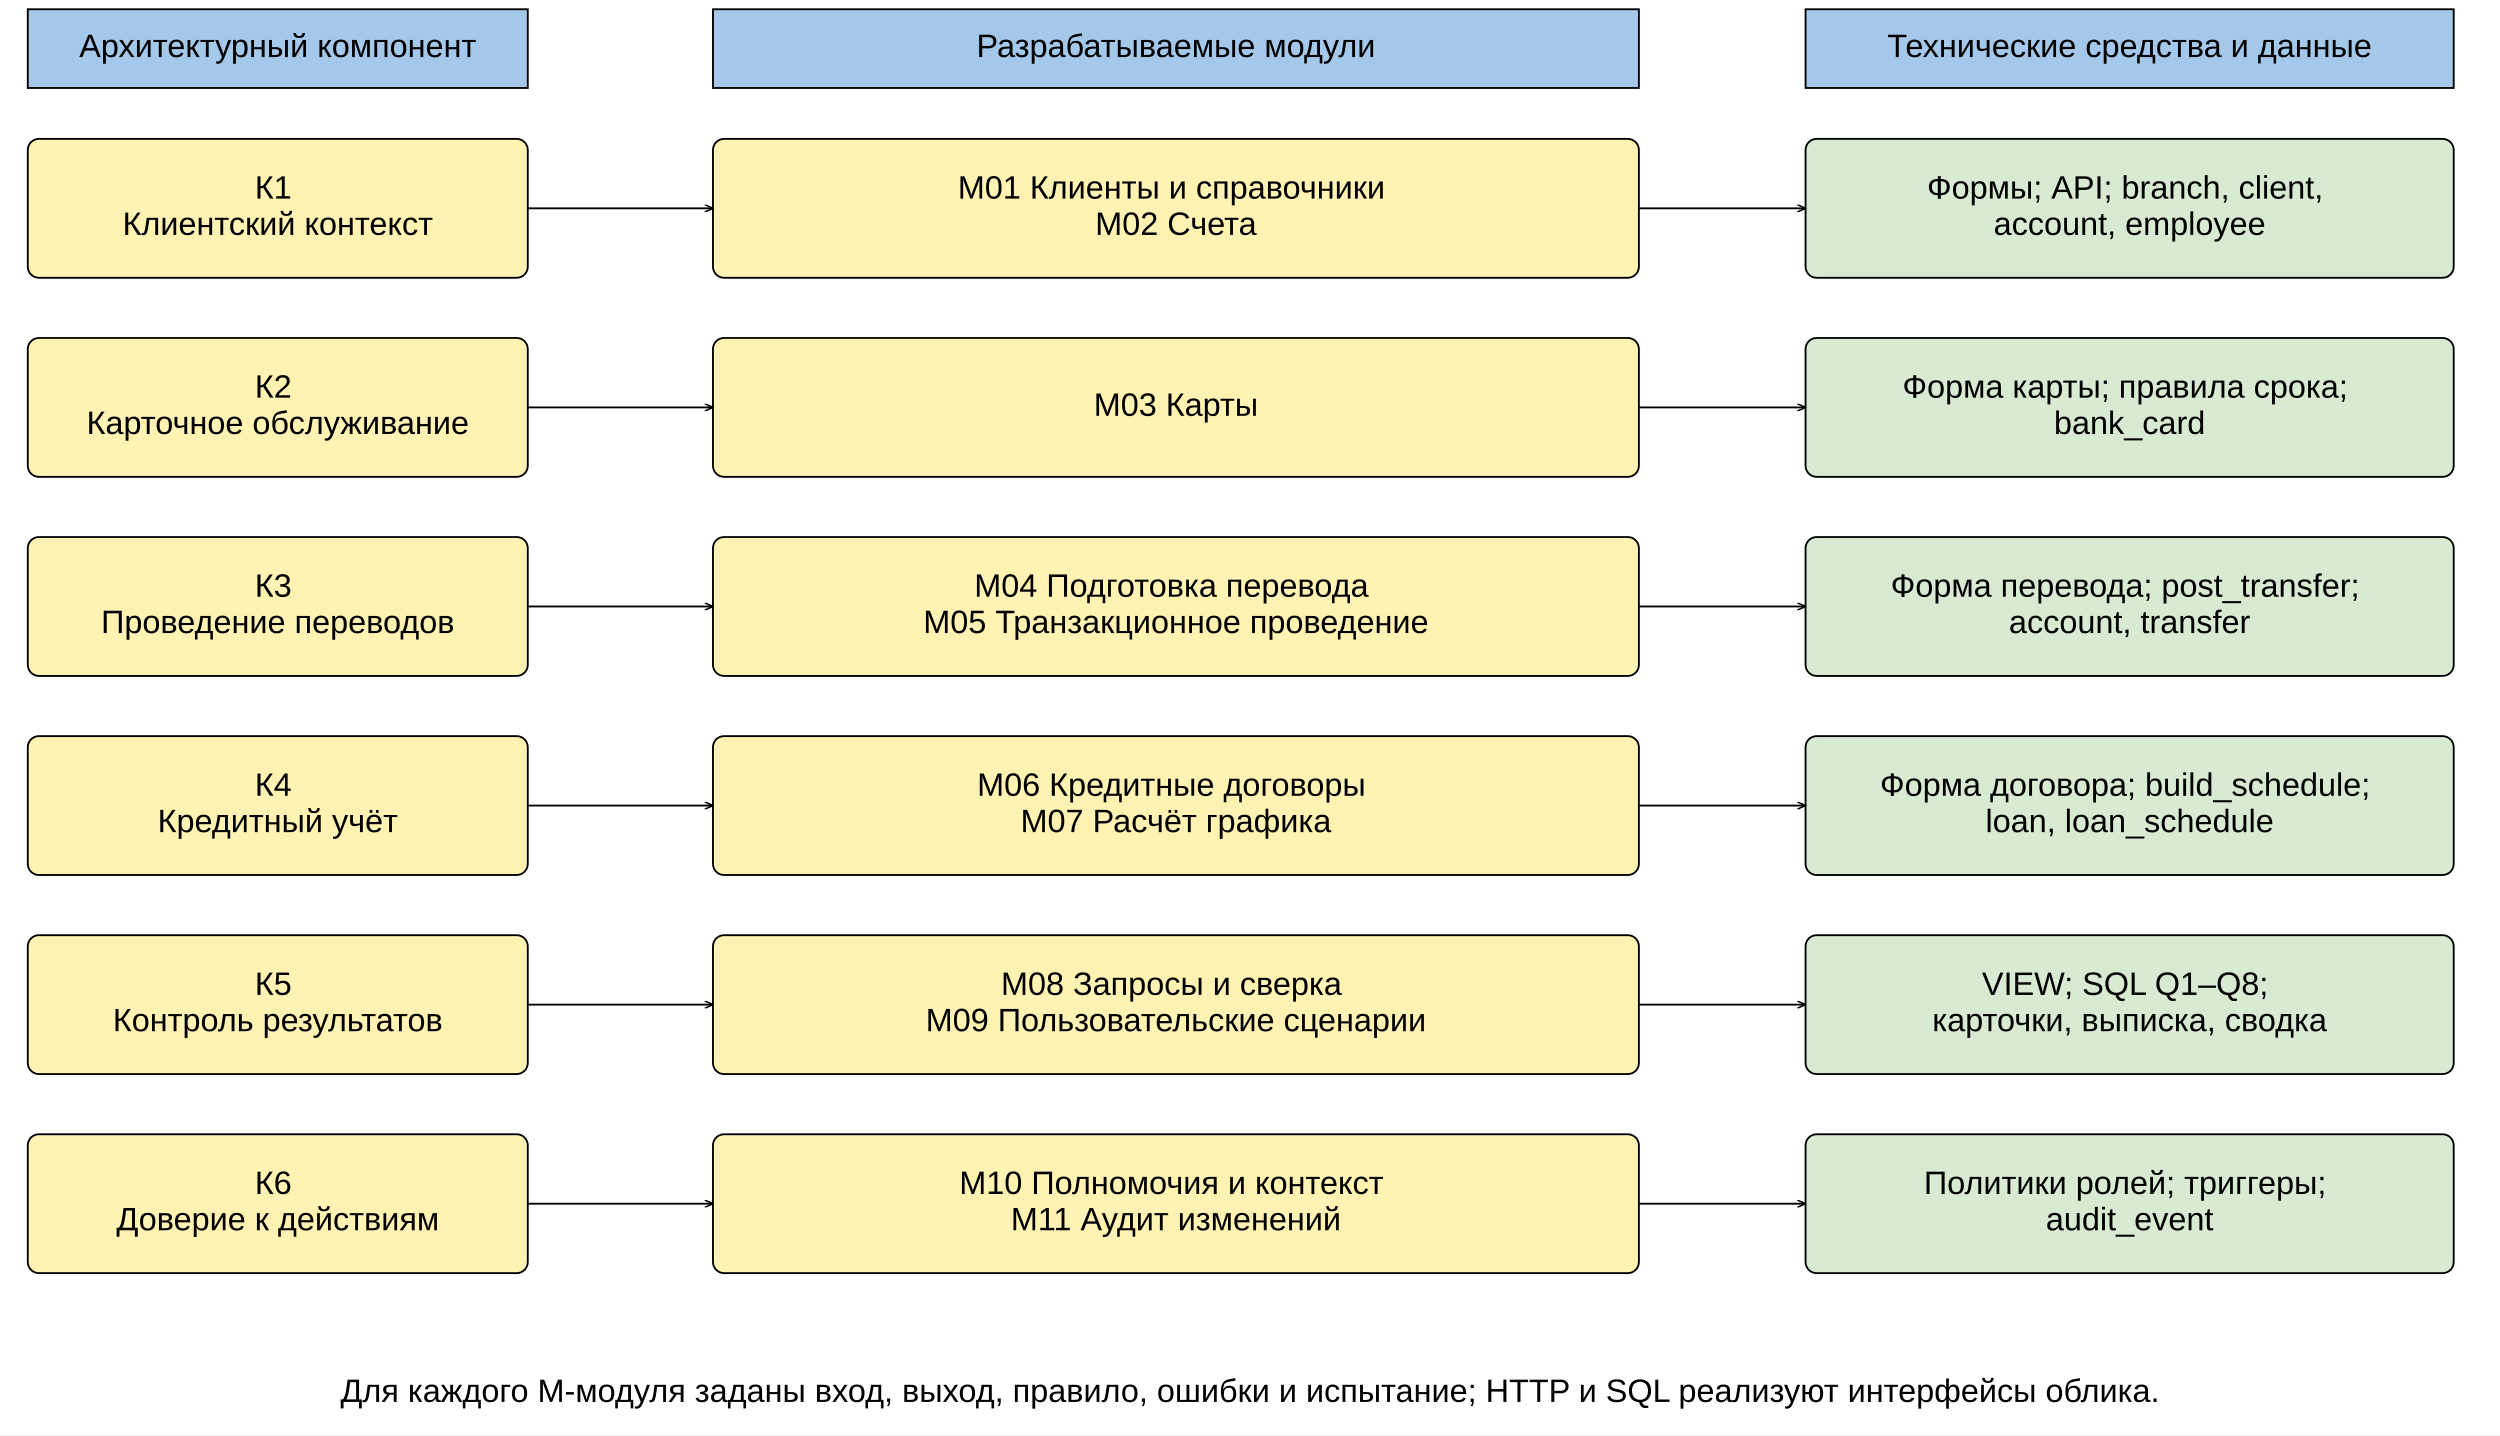
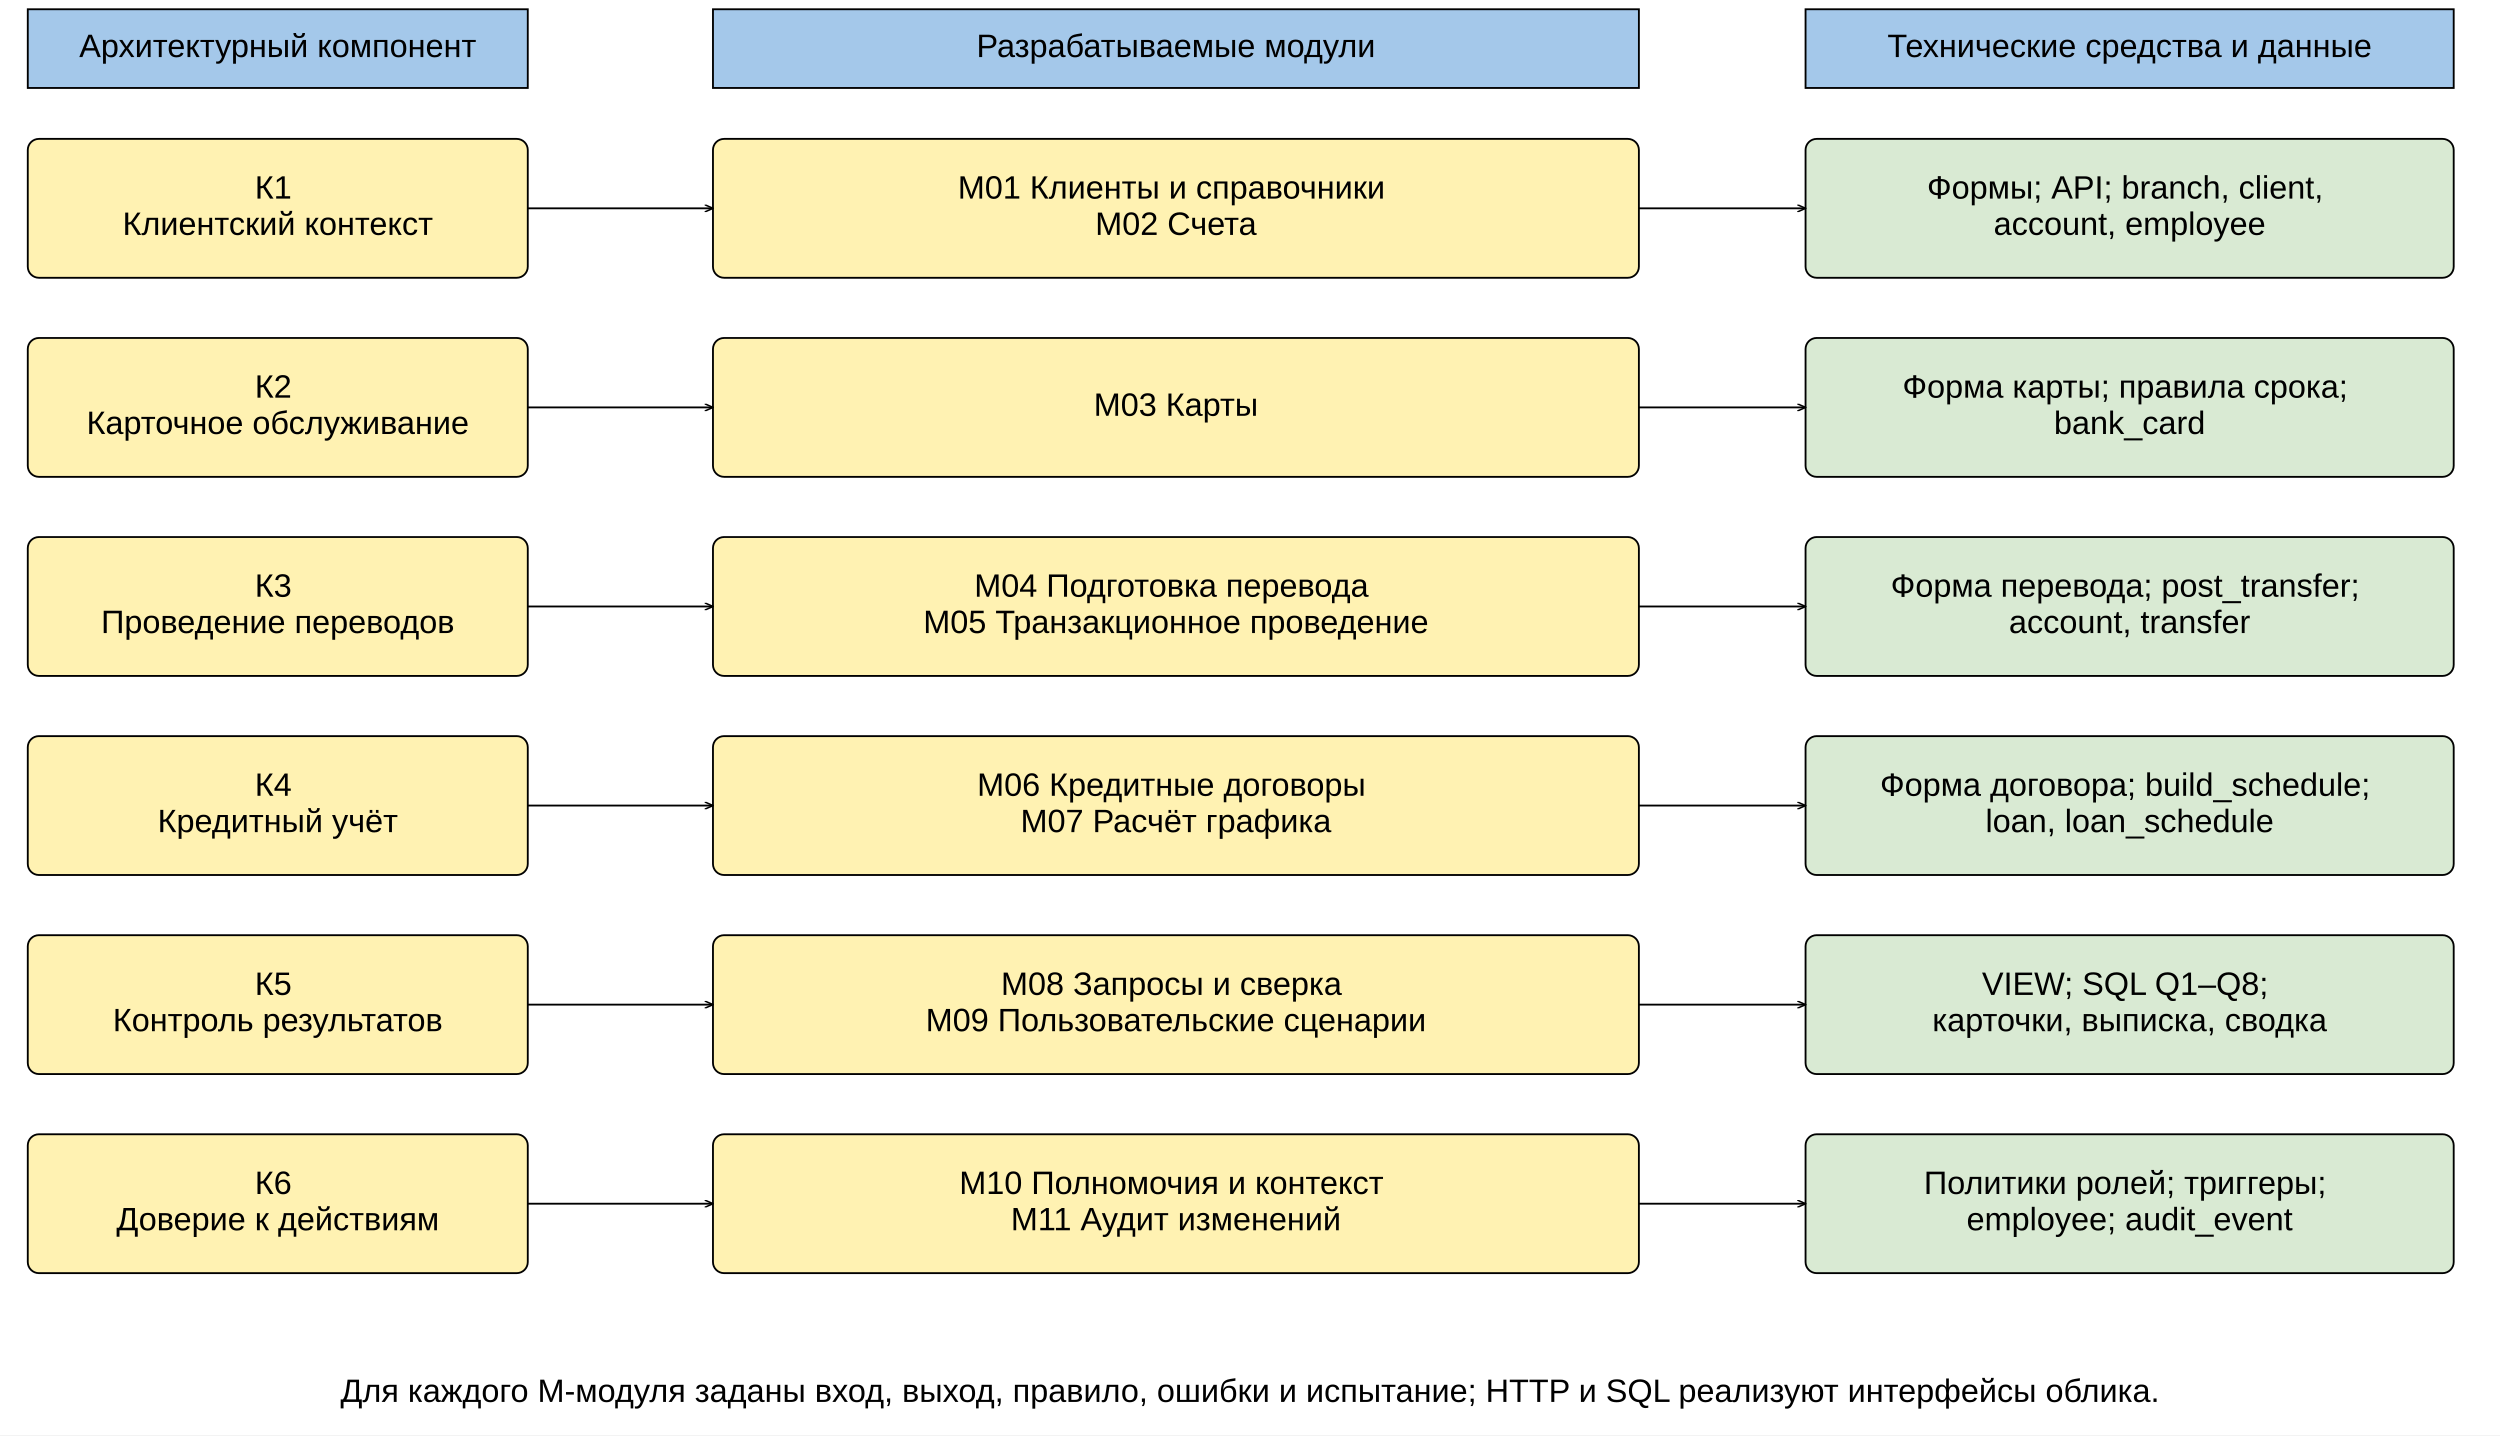
<svg xmlns="http://www.w3.org/2000/svg" width="2700" height="1550" viewBox="0 0 2700 1550">
  <defs>
    <marker id="arrow" markerWidth="10" markerHeight="8" refX="9" refY="4" orient="auto" markerUnits="userSpaceOnUse">
      <path d="M 0 0 L 9 4 L 0 8" fill="none" stroke="black" stroke-width="1.7" />
    </marker>
  </defs>
  <rect width="100%" height="100%" fill="white" />
  <rect x="30" y="10" width="540" height="85" rx="0" fill="#A4C8EA" stroke="black" stroke-width="2" />
  <text x="300.0" y="61.60" text-anchor="middle" font-family="Arial" font-size="35" fill="black">
    <tspan x="300.0" dy="0">Архитектурный компонент</tspan>
  </text>
  <rect x="770" y="10" width="1000" height="85" rx="0" fill="#A4C8EA" stroke="black" stroke-width="2" />
  <text x="1270.0" y="61.60" text-anchor="middle" font-family="Arial" font-size="35" fill="black">
    <tspan x="1270.0" dy="0">Разрабатываемые модули</tspan>
  </text>
  <rect x="1950" y="10" width="700" height="85" rx="0" fill="#A4C8EA" stroke="black" stroke-width="2" />
  <text x="2300.0" y="61.60" text-anchor="middle" font-family="Arial" font-size="35" fill="black">
    <tspan x="2300.0" dy="0">Технические средства и данные</tspan>
  </text>
  <rect x="30" y="150" width="540" height="150" rx="12" fill="#FFF2B2" stroke="black" stroke-width="2" />
  <text x="300.0" y="214.50" text-anchor="middle" font-family="Arial" font-size="35" fill="black">
    <tspan x="300.0" dy="0">К1</tspan>
    <tspan x="300.0" dy="39.2">Клиентский контекст</tspan>
  </text>
  <rect x="770" y="150" width="1000" height="150" rx="12" fill="#FFF2B2" stroke="black" stroke-width="2" />
  <text x="1270.0" y="214.50" text-anchor="middle" font-family="Arial" font-size="35" fill="black">
    <tspan x="1270.0" dy="0">М01 Клиенты и справочники</tspan>
    <tspan x="1270.0" dy="39.2">М02 Счета</tspan>
  </text>
  <rect x="1950" y="150" width="700" height="150" rx="12" fill="#D9EAD3" stroke="black" stroke-width="2" />
  <text x="2300.0" y="214.50" text-anchor="middle" font-family="Arial" font-size="35" fill="black">
    <tspan x="2300.0" dy="0">Формы; API; branch, client,</tspan>
    <tspan x="2300.0" dy="39.2">account, employee</tspan>
  </text>
  <polyline points="570,225 770,225" fill="none" stroke="black" stroke-width="2" marker-end="url(#arrow)" />
  <polyline points="1770,225 1950,225" fill="none" stroke="black" stroke-width="2" marker-end="url(#arrow)" />
  <rect x="30" y="365" width="540" height="150" rx="12" fill="#FFF2B2" stroke="black" stroke-width="2" />
  <text x="300.0" y="429.50" text-anchor="middle" font-family="Arial" font-size="35" fill="black">
    <tspan x="300.0" dy="0">К2</tspan>
    <tspan x="300.0" dy="39.2">Карточное обслуживание</tspan>
  </text>
  <rect x="770" y="365" width="1000" height="150" rx="12" fill="#FFF2B2" stroke="black" stroke-width="2" />
  <text x="1270.0" y="449.10" text-anchor="middle" font-family="Arial" font-size="35" fill="black">
    <tspan x="1270.0" dy="0">М03 Карты</tspan>
  </text>
  <rect x="1950" y="365" width="700" height="150" rx="12" fill="#D9EAD3" stroke="black" stroke-width="2" />
  <text x="2300.0" y="429.50" text-anchor="middle" font-family="Arial" font-size="35" fill="black">
    <tspan x="2300.0" dy="0">Форма карты; правила срока;</tspan>
    <tspan x="2300.0" dy="39.2">bank_card</tspan>
  </text>
  <polyline points="570,440 770,440" fill="none" stroke="black" stroke-width="2" marker-end="url(#arrow)" />
  <polyline points="1770,440 1950,440" fill="none" stroke="black" stroke-width="2" marker-end="url(#arrow)" />
  <rect x="30" y="580" width="540" height="150" rx="12" fill="#FFF2B2" stroke="black" stroke-width="2" />
  <text x="300.0" y="644.50" text-anchor="middle" font-family="Arial" font-size="35" fill="black">
    <tspan x="300.0" dy="0">К3</tspan>
    <tspan x="300.0" dy="39.2">Проведение переводов</tspan>
  </text>
  <rect x="770" y="580" width="1000" height="150" rx="12" fill="#FFF2B2" stroke="black" stroke-width="2" />
  <text x="1270.0" y="644.50" text-anchor="middle" font-family="Arial" font-size="35" fill="black">
    <tspan x="1270.0" dy="0">М04 Подготовка перевода</tspan>
    <tspan x="1270.0" dy="39.2">М05 Транзакционное проведение</tspan>
  </text>
  <rect x="1950" y="580" width="700" height="150" rx="12" fill="#D9EAD3" stroke="black" stroke-width="2" />
  <text x="2300.0" y="644.50" text-anchor="middle" font-family="Arial" font-size="35" fill="black">
    <tspan x="2300.0" dy="0">Форма перевода; post_transfer;</tspan>
    <tspan x="2300.0" dy="39.2">account, transfer</tspan>
  </text>
  <polyline points="570,655 770,655" fill="none" stroke="black" stroke-width="2" marker-end="url(#arrow)" />
  <polyline points="1770,655 1950,655" fill="none" stroke="black" stroke-width="2" marker-end="url(#arrow)" />
  <rect x="30" y="795" width="540" height="150" rx="12" fill="#FFF2B2" stroke="black" stroke-width="2" />
  <text x="300.0" y="859.50" text-anchor="middle" font-family="Arial" font-size="35" fill="black">
    <tspan x="300.0" dy="0">К4</tspan>
    <tspan x="300.0" dy="39.2">Кредитный учёт</tspan>
  </text>
  <rect x="770" y="795" width="1000" height="150" rx="12" fill="#FFF2B2" stroke="black" stroke-width="2" />
  <text x="1270.0" y="859.50" text-anchor="middle" font-family="Arial" font-size="35" fill="black">
    <tspan x="1270.0" dy="0">М06 Кредитные договоры</tspan>
    <tspan x="1270.0" dy="39.2">М07 Расчёт графика</tspan>
  </text>
  <rect x="1950" y="795" width="700" height="150" rx="12" fill="#D9EAD3" stroke="black" stroke-width="2" />
  <text x="2300.0" y="859.50" text-anchor="middle" font-family="Arial" font-size="35" fill="black">
    <tspan x="2300.0" dy="0">Форма договора; build_schedule;</tspan>
    <tspan x="2300.0" dy="39.2">loan, loan_schedule</tspan>
  </text>
  <polyline points="570,870 770,870" fill="none" stroke="black" stroke-width="2" marker-end="url(#arrow)" />
  <polyline points="1770,870 1950,870" fill="none" stroke="black" stroke-width="2" marker-end="url(#arrow)" />
  <rect x="30" y="1010" width="540" height="150" rx="12" fill="#FFF2B2" stroke="black" stroke-width="2" />
  <text x="300.0" y="1074.50" text-anchor="middle" font-family="Arial" font-size="35" fill="black">
    <tspan x="300.0" dy="0">К5</tspan>
    <tspan x="300.0" dy="39.2">Контроль результатов</tspan>
  </text>
  <rect x="770" y="1010" width="1000" height="150" rx="12" fill="#FFF2B2" stroke="black" stroke-width="2" />
  <text x="1270.0" y="1074.50" text-anchor="middle" font-family="Arial" font-size="35" fill="black">
    <tspan x="1270.0" dy="0">М08 Запросы и сверка</tspan>
    <tspan x="1270.0" dy="39.2">М09 Пользовательские сценарии</tspan>
  </text>
  <rect x="1950" y="1010" width="700" height="150" rx="12" fill="#D9EAD3" stroke="black" stroke-width="2" />
  <text x="2300.0" y="1074.50" text-anchor="middle" font-family="Arial" font-size="35" fill="black">
    <tspan x="2300.0" dy="0">VIEW; SQL Q1–Q8;</tspan>
    <tspan x="2300.0" dy="39.2">карточки, выписка, сводка</tspan>
  </text>
  <polyline points="570,1085 770,1085" fill="none" stroke="black" stroke-width="2" marker-end="url(#arrow)" />
  <polyline points="1770,1085 1950,1085" fill="none" stroke="black" stroke-width="2" marker-end="url(#arrow)" />
  <rect x="30" y="1225" width="540" height="150" rx="12" fill="#FFF2B2" stroke="black" stroke-width="2" />
  <text x="300.0" y="1289.50" text-anchor="middle" font-family="Arial" font-size="35" fill="black">
    <tspan x="300.0" dy="0">К6</tspan>
    <tspan x="300.0" dy="39.2">Доверие к действиям</tspan>
  </text>
  <rect x="770" y="1225" width="1000" height="150" rx="12" fill="#FFF2B2" stroke="black" stroke-width="2" />
  <text x="1270.0" y="1289.50" text-anchor="middle" font-family="Arial" font-size="35" fill="black">
    <tspan x="1270.0" dy="0">М10 Полномочия и контекст</tspan>
    <tspan x="1270.0" dy="39.2">М11 Аудит изменений</tspan>
  </text>
  <rect x="1950" y="1225" width="700" height="150" rx="12" fill="#D9EAD3" stroke="black" stroke-width="2" />
  <text x="2300.0" y="1289.50" text-anchor="middle" font-family="Arial" font-size="35" fill="black">
    <tspan x="2300.0" dy="0">Политики ролей; триггеры;</tspan>
-     <tspan x="2300.0" dy="39.2">audit_event</tspan>
+     <tspan x="2300.0" dy="39.2">employee; audit_event</tspan>
  </text>
  <polyline points="570,1300 770,1300" fill="none" stroke="black" stroke-width="2" marker-end="url(#arrow)" />
  <polyline points="1770,1300 1950,1300" fill="none" stroke="black" stroke-width="2" marker-end="url(#arrow)" />
  <text x="1350" y="1514.10" text-anchor="middle" font-family="Arial" font-size="35" fill="black">
    <tspan x="1350" dy="0">Для каждого М-модуля заданы вход, выход, правило, ошибки и испытание; HTTP и SQL реализуют интерфейсы облика.</tspan>
  </text>
</svg>
